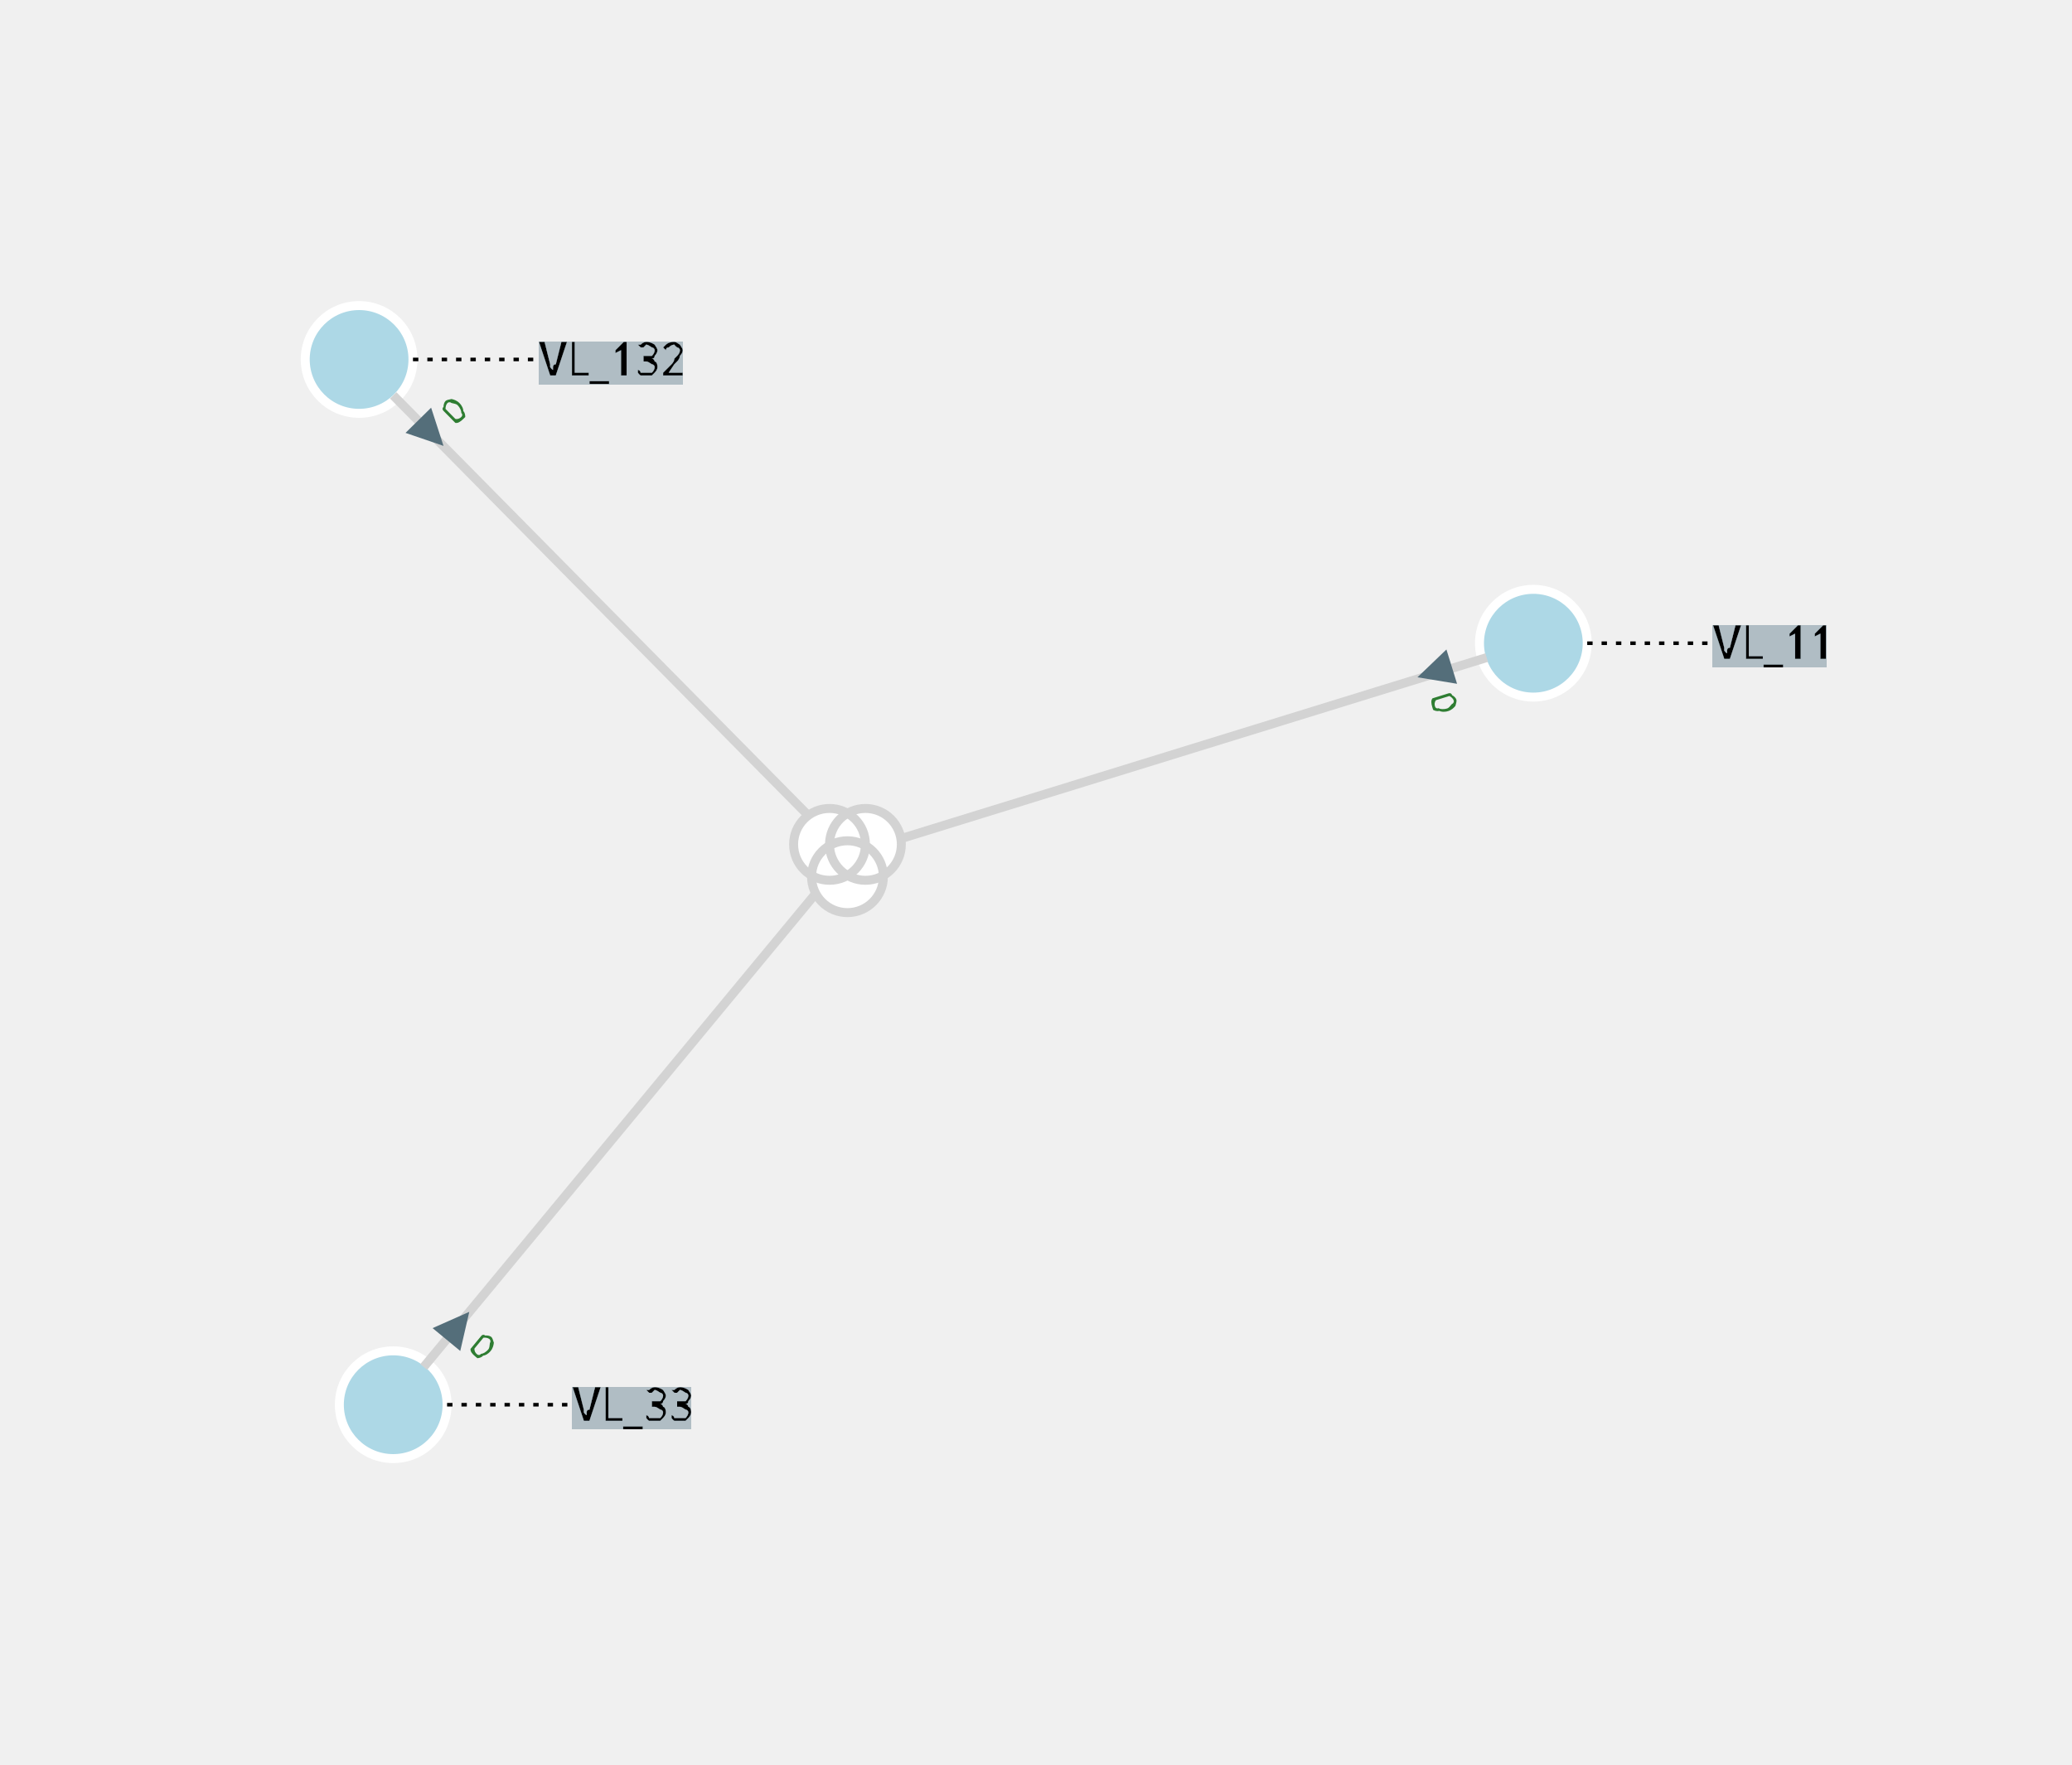
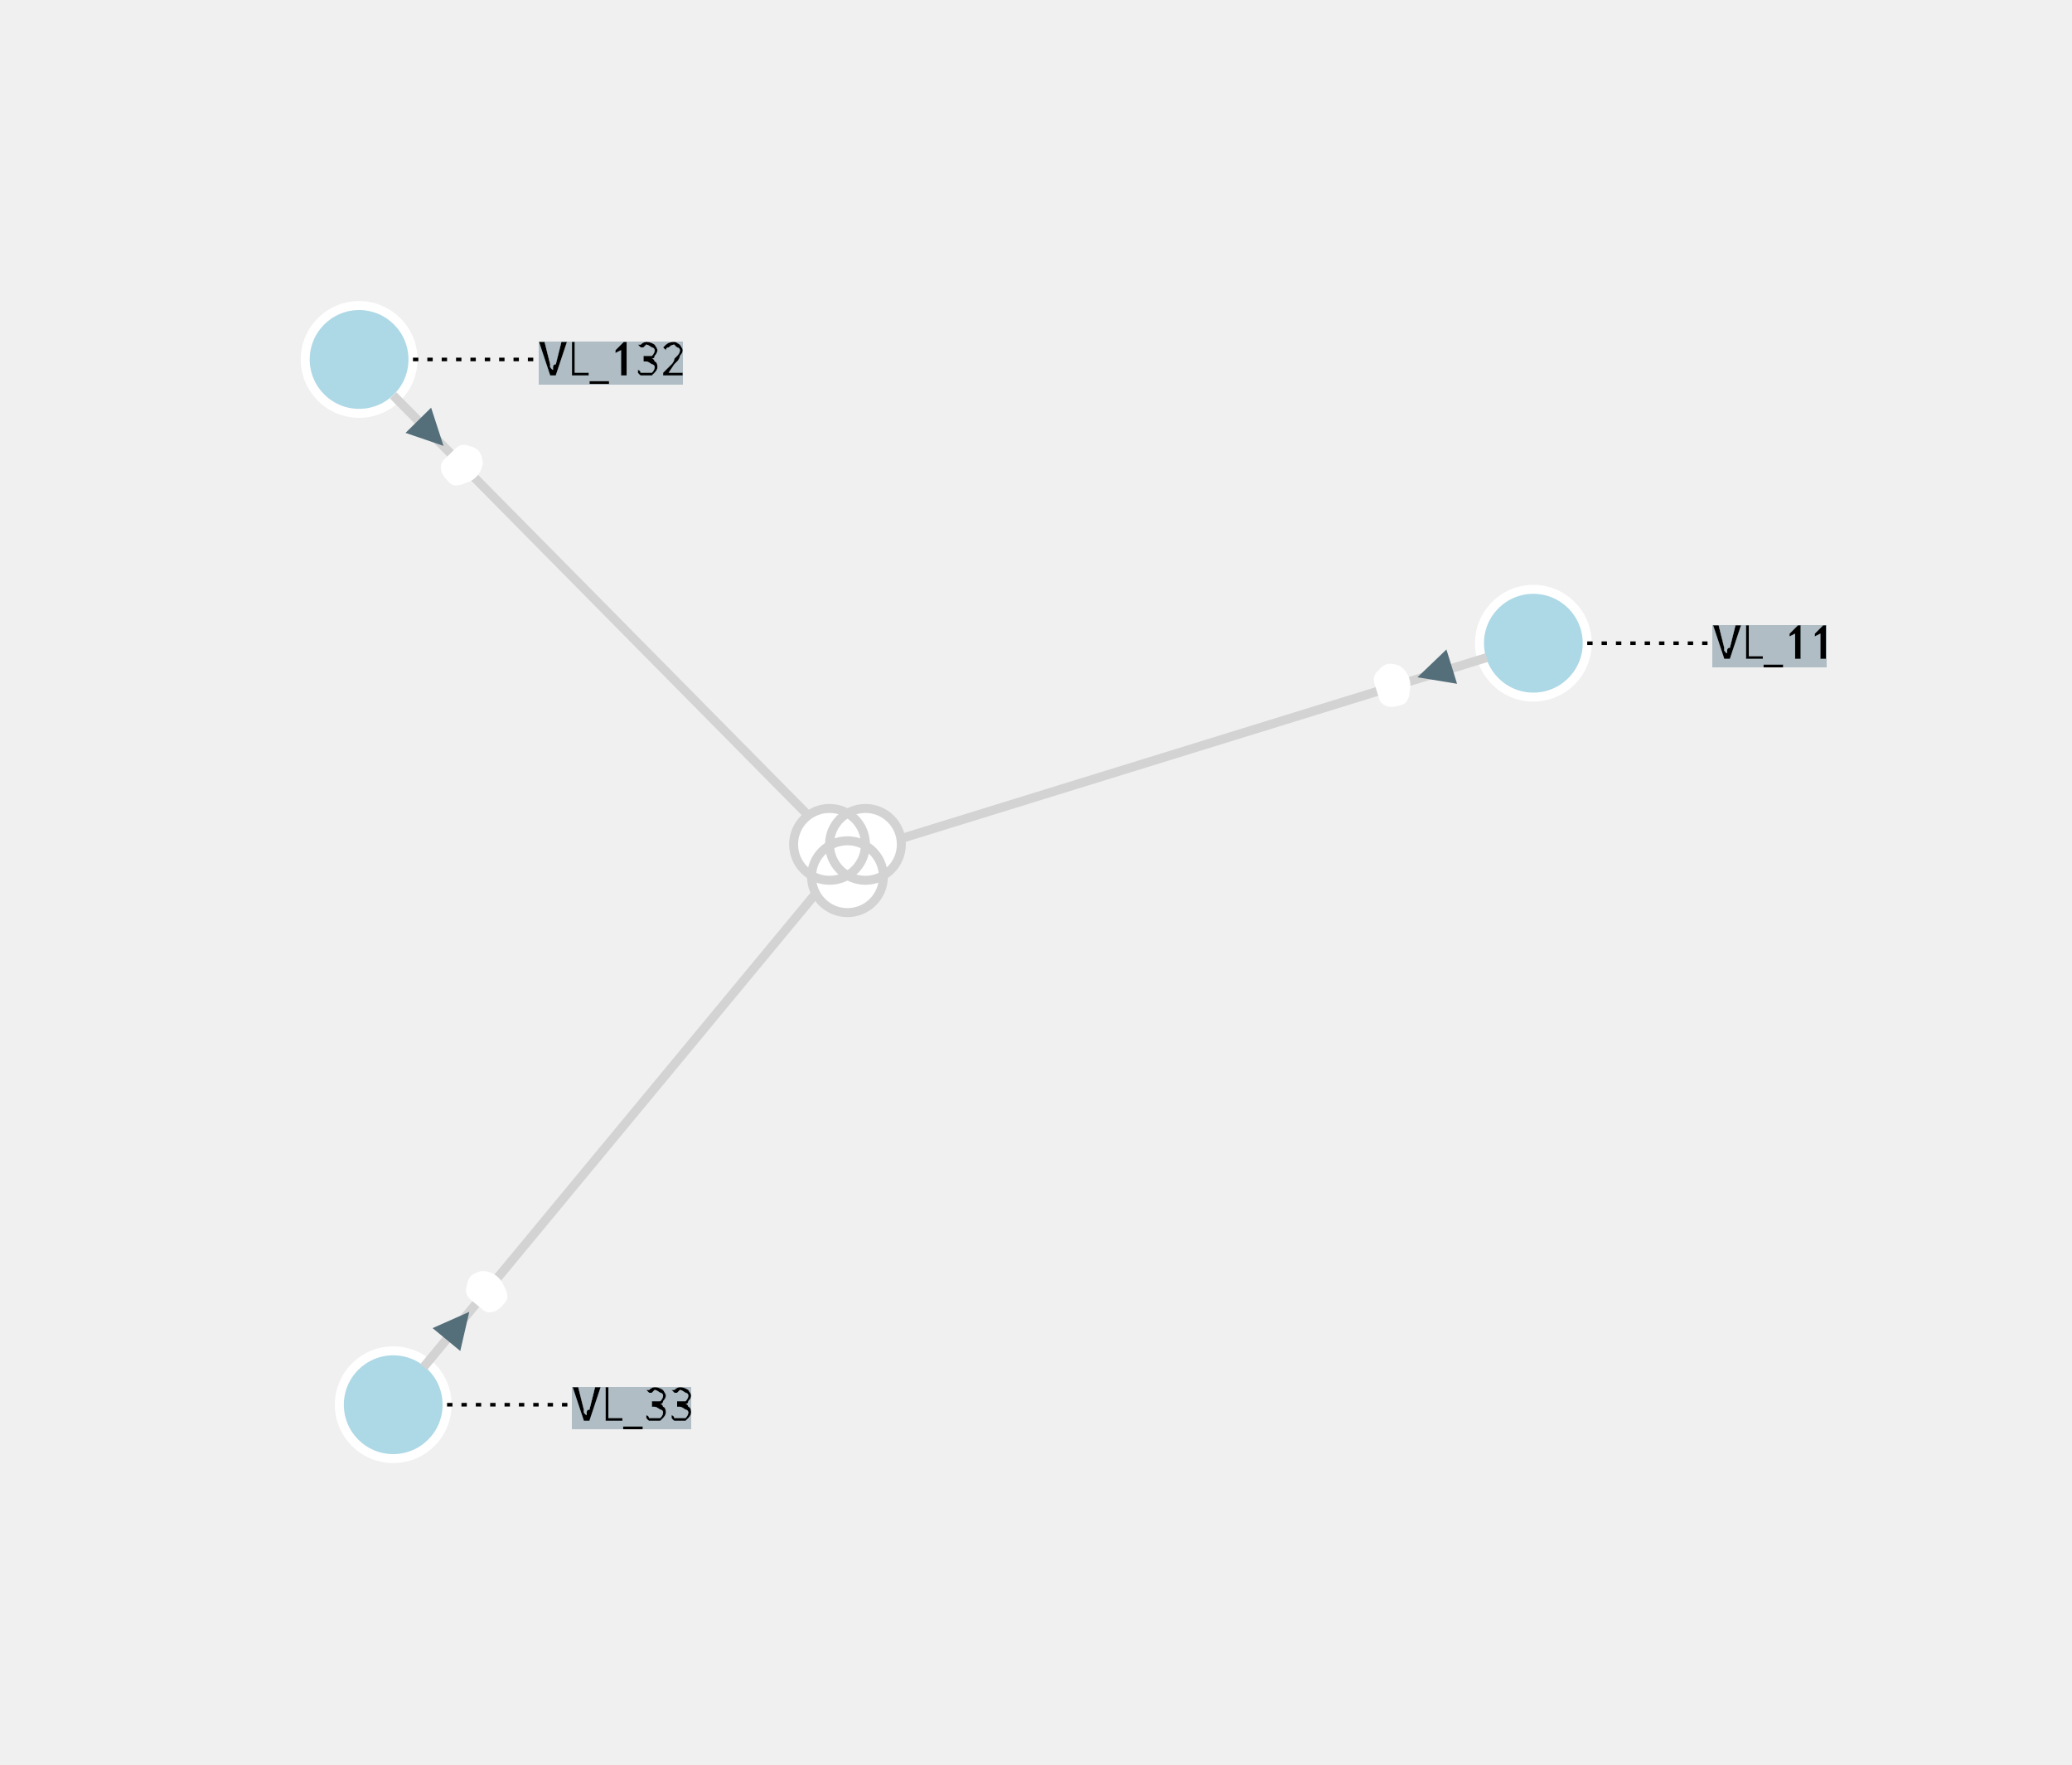
<svg xmlns="http://www.w3.org/2000/svg" width="800.00" height="680.96" viewBox="-3.99 -4.23 11.54 9.82">
  <style>
.nad-branch-edges polyline, .nad-branch-edges path {stroke: var(--nad-vl-color, lightgrey); stroke-width: 0.05; fill: none}
.nad-branch-edges circle {stroke: var(--nad-vl-color, lightgrey); stroke-width: 0.05; fill: white}
.nad-3wt-edges polyline {stroke: var(--nad-vl-color, lightgrey); stroke-width: 0.05; fill: none}
.nad-text-edges {stroke: black; stroke-width: 0.02; stroke-dasharray: .03,.05}
- .nad-disconnected {stroke-dasharray: .1,.1}
+ .nad-branch-edges .nad-disconnected polyline {stroke-dasharray: .1,.1}
.nad-vl-nodes circle {fill: var(--nad-vl-color, lightblue); stroke-width: 0.05; stroke: white}
.nad-vl-nodes circle.nad-unknown-busnode {stroke: lightgrey; stroke-width: 0.05; stroke-dasharray: .05,.05; fill: none}
.nad-vl-nodes path {fill: var(--nad-vl-color, lightblue); stroke-width: 0.05; stroke: white; stroke-linejoin:round;}
.nad-hvdc-edge polyline.nad-hvdc {stroke: grey; stroke-width: 0.2}
.nad-3wt-nodes circle {stroke: var(--nad-vl-color, lightgrey); stroke-width: 0.05; fill: none}
.nad-3wt-bg circle {stroke: none; fill: white}
.nad-state-out .nad-arrow-in {visibility: hidden}
.nad-state-in .nad-arrow-out {visibility: hidden}
.nad-active path {stroke: none; fill: #546e7a}
.nad-active {visibility: visible}
.nad-reactive {visibility: hidden}
.nad-reactive path {stroke: none; fill: #0277bd}
.nad-text-background {flood-color: #90a4aeaa}
.nad-text-nodes {font: 0.25px "Verdana"; fill: black}
- .nad-edge-infos {font: 0.2px "Verdana"}
- .nad-edge-infos .nad-state-in {fill: #b71c1c}
- .nad-edge-infos .nad-state-out {fill: #2e7d32}
+ .nad-edge-infos {font: 0.2px "Verdana"; dominant-baseline:middle; stroke: var(--nad-vl-color, white); stroke-width: 0.1; stroke-linejoin:round; paint-order: stroke}
+ .nad-edge-infos .nad-state-in {fill: white}
+ .nad-edge-infos .nad-state-out {fill: white}
.nad-vl0to30 {--nad-vl-color: #AFB42B}
.nad-vl30to50 {--nad-vl-color: #EF9A9A}
.nad-vl50to70 {--nad-vl-color: #9C27B0}
.nad-vl70to120 {--nad-vl-color: #E65100}
.nad-vl120to180 {--nad-vl-color: #00ACC1}
.nad-vl180to300 {--nad-vl-color: #2E7D32}
.nad-vl300to500 {--nad-vl-color: #D32F2F}
</style>
  <defs>
    <filter id="textBgFilter" x="0" y="0" width="1" height="1">
      <feFlood class="nad-text-background" />
      <feComposite in="SourceGraphic" operator="over" />
    </filter>
  </defs>
  <g class="nad-vl-nodes">
    <g transform="translate(-1.99,-2.23)" id="0" class="nad-vl120to180" title="VL_132">
      <circle r="0.30" id="1" />
    </g>
    <g transform="translate(-1.80,3.59)" id="2" class="nad-vl30to50" title="VL_33">
      <circle r="0.30" id="3" />
    </g>
    <g transform="translate(4.55,-0.65)" id="4" class="nad-vl0to30" title="VL_11">
      <circle r="0.30" id="5" />
    </g>
  </g>
  <g class="nad-branch-edges" />
  <g class="nad-3wt-edges">
    <g id="7" class="nad-vl120to180" title="3WT">
      <polyline points="-1.80,-2.03 0.73,0.53" />
      <g class="nad-edge-infos" transform="translate(-1.59,-1.82)">
        <g class="nad-active nad-state-out">
          <g transform="rotate(135.46)">
            <path class="nad-arrow-in" d="M-0.1 -0.1 H0.1 L0 0.1z" />
            <path class="nad-arrow-out" d="M-0.1 0.1 H0.1 L0 -0.1z" />
          </g>
-           <text transform="rotate(-44.54)" x="0.12" style="dominant-baseline:middle">0</text>
+           <text transform="rotate(45.46)" x="0.19">0</text>
        </g>
        <g class="nad-reactive nad-state-out">
          <g transform="rotate(135.46)">
            <path class="nad-arrow-in" d="M-0.1 -0.1 H0.1 L0 0.1z" />
            <path class="nad-arrow-out" d="M-0.1 0.1 H0.1 L0 -0.1z" />
          </g>
-           <text transform="rotate(-44.54)" x="0.12" style="dominant-baseline:middle">0</text>
+           <text transform="rotate(45.46)" x="0.19">0</text>
        </g>
      </g>
    </g>
    <g id="8" class="nad-vl30to50" title="3WT">
      <polyline points="-1.63,3.38 0.73,0.53" />
      <g class="nad-edge-infos" transform="translate(-1.44,3.15)">
        <g class="nad-active nad-state-out">
          <g transform="rotate(39.54)">
            <path class="nad-arrow-in" d="M-0.1 -0.1 H0.1 L0 0.1z" />
            <path class="nad-arrow-out" d="M-0.1 0.1 H0.1 L0 -0.1z" />
          </g>
-           <text transform="rotate(39.54)" x="0.12" style="dominant-baseline:middle">0</text>
+           <text transform="rotate(-50.46)" x="0.19">0</text>
        </g>
        <g class="nad-reactive nad-state-out">
          <g transform="rotate(39.54)">
            <path class="nad-arrow-in" d="M-0.1 -0.1 H0.1 L0 0.1z" />
            <path class="nad-arrow-out" d="M-0.1 0.1 H0.1 L0 -0.1z" />
          </g>
-           <text transform="rotate(39.54)" x="0.12" style="dominant-baseline:middle">0</text>
+           <text transform="rotate(-50.46)" x="0.19">0</text>
        </g>
      </g>
    </g>
    <g id="9" class="nad-vl0to30" title="3WT">
      <polyline points="4.29,-0.57 0.73,0.53" />
      <g class="nad-edge-infos" transform="translate(4.00,-0.49)">
        <g class="nad-active nad-state-out">
          <g transform="rotate(-107.23)">
            <path class="nad-arrow-in" d="M-0.1 -0.1 H0.1 L0 0.1z" />
            <path class="nad-arrow-out" d="M-0.1 0.1 H0.1 L0 -0.1z" />
          </g>
-           <text transform="rotate(72.77)" x="0.12" style="dominant-baseline:middle">0</text>
+           <text transform="rotate(-17.23)" x="-0.19" style="text-anchor:end">0</text>
        </g>
        <g class="nad-reactive nad-state-out">
          <g transform="rotate(-107.23)">
            <path class="nad-arrow-in" d="M-0.1 -0.1 H0.1 L0 0.1z" />
            <path class="nad-arrow-out" d="M-0.1 0.1 H0.1 L0 -0.1z" />
          </g>
-           <text transform="rotate(72.77)" x="0.12" style="dominant-baseline:middle">0</text>
+           <text transform="rotate(-17.23)" x="-0.19" style="text-anchor:end">0</text>
        </g>
      </g>
    </g>
  </g>
  <g class="nad-3wt-nodes">
    <g transform="translate(0.73,0.53)">
      <g class="nad-3wt-bg">
        <circle cx="0.00" cy="0.12" r="0.20" />
        <circle cx="-0.10" cy="-0.06" r="0.20" />
        <circle cx="0.10" cy="-0.06" r="0.20" />
      </g>
      <circle class="nad-vl120to180" cx="0.00" cy="0.12" r="0.20" />
      <circle class="nad-vl30to50" cx="-0.10" cy="-0.06" r="0.20" />
      <circle class="nad-vl0to30" cx="0.10" cy="-0.06" r="0.20" />
    </g>
  </g>
  <g class="nad-text-edges">
    <polyline id="0_text_edge" points="-1.69,-2.23 -0.99,-2.23" />
    <polyline id="2_text_edge" points="-1.50,3.59 -0.80,3.59" />
    <polyline id="4_text_edge" points="4.85,-0.65 5.55,-0.65" />
  </g>
  <g class="nad-text-nodes">
    <text filter="url(#textBgFilter)" x="-0.99" y="-2.23" style="dominant-baseline:middle">VL_132</text>
    <text filter="url(#textBgFilter)" x="-0.80" y="3.59" style="dominant-baseline:middle">VL_33</text>
    <text filter="url(#textBgFilter)" x="5.55" y="-0.65" style="dominant-baseline:middle">VL_11</text>
  </g>
</svg>
